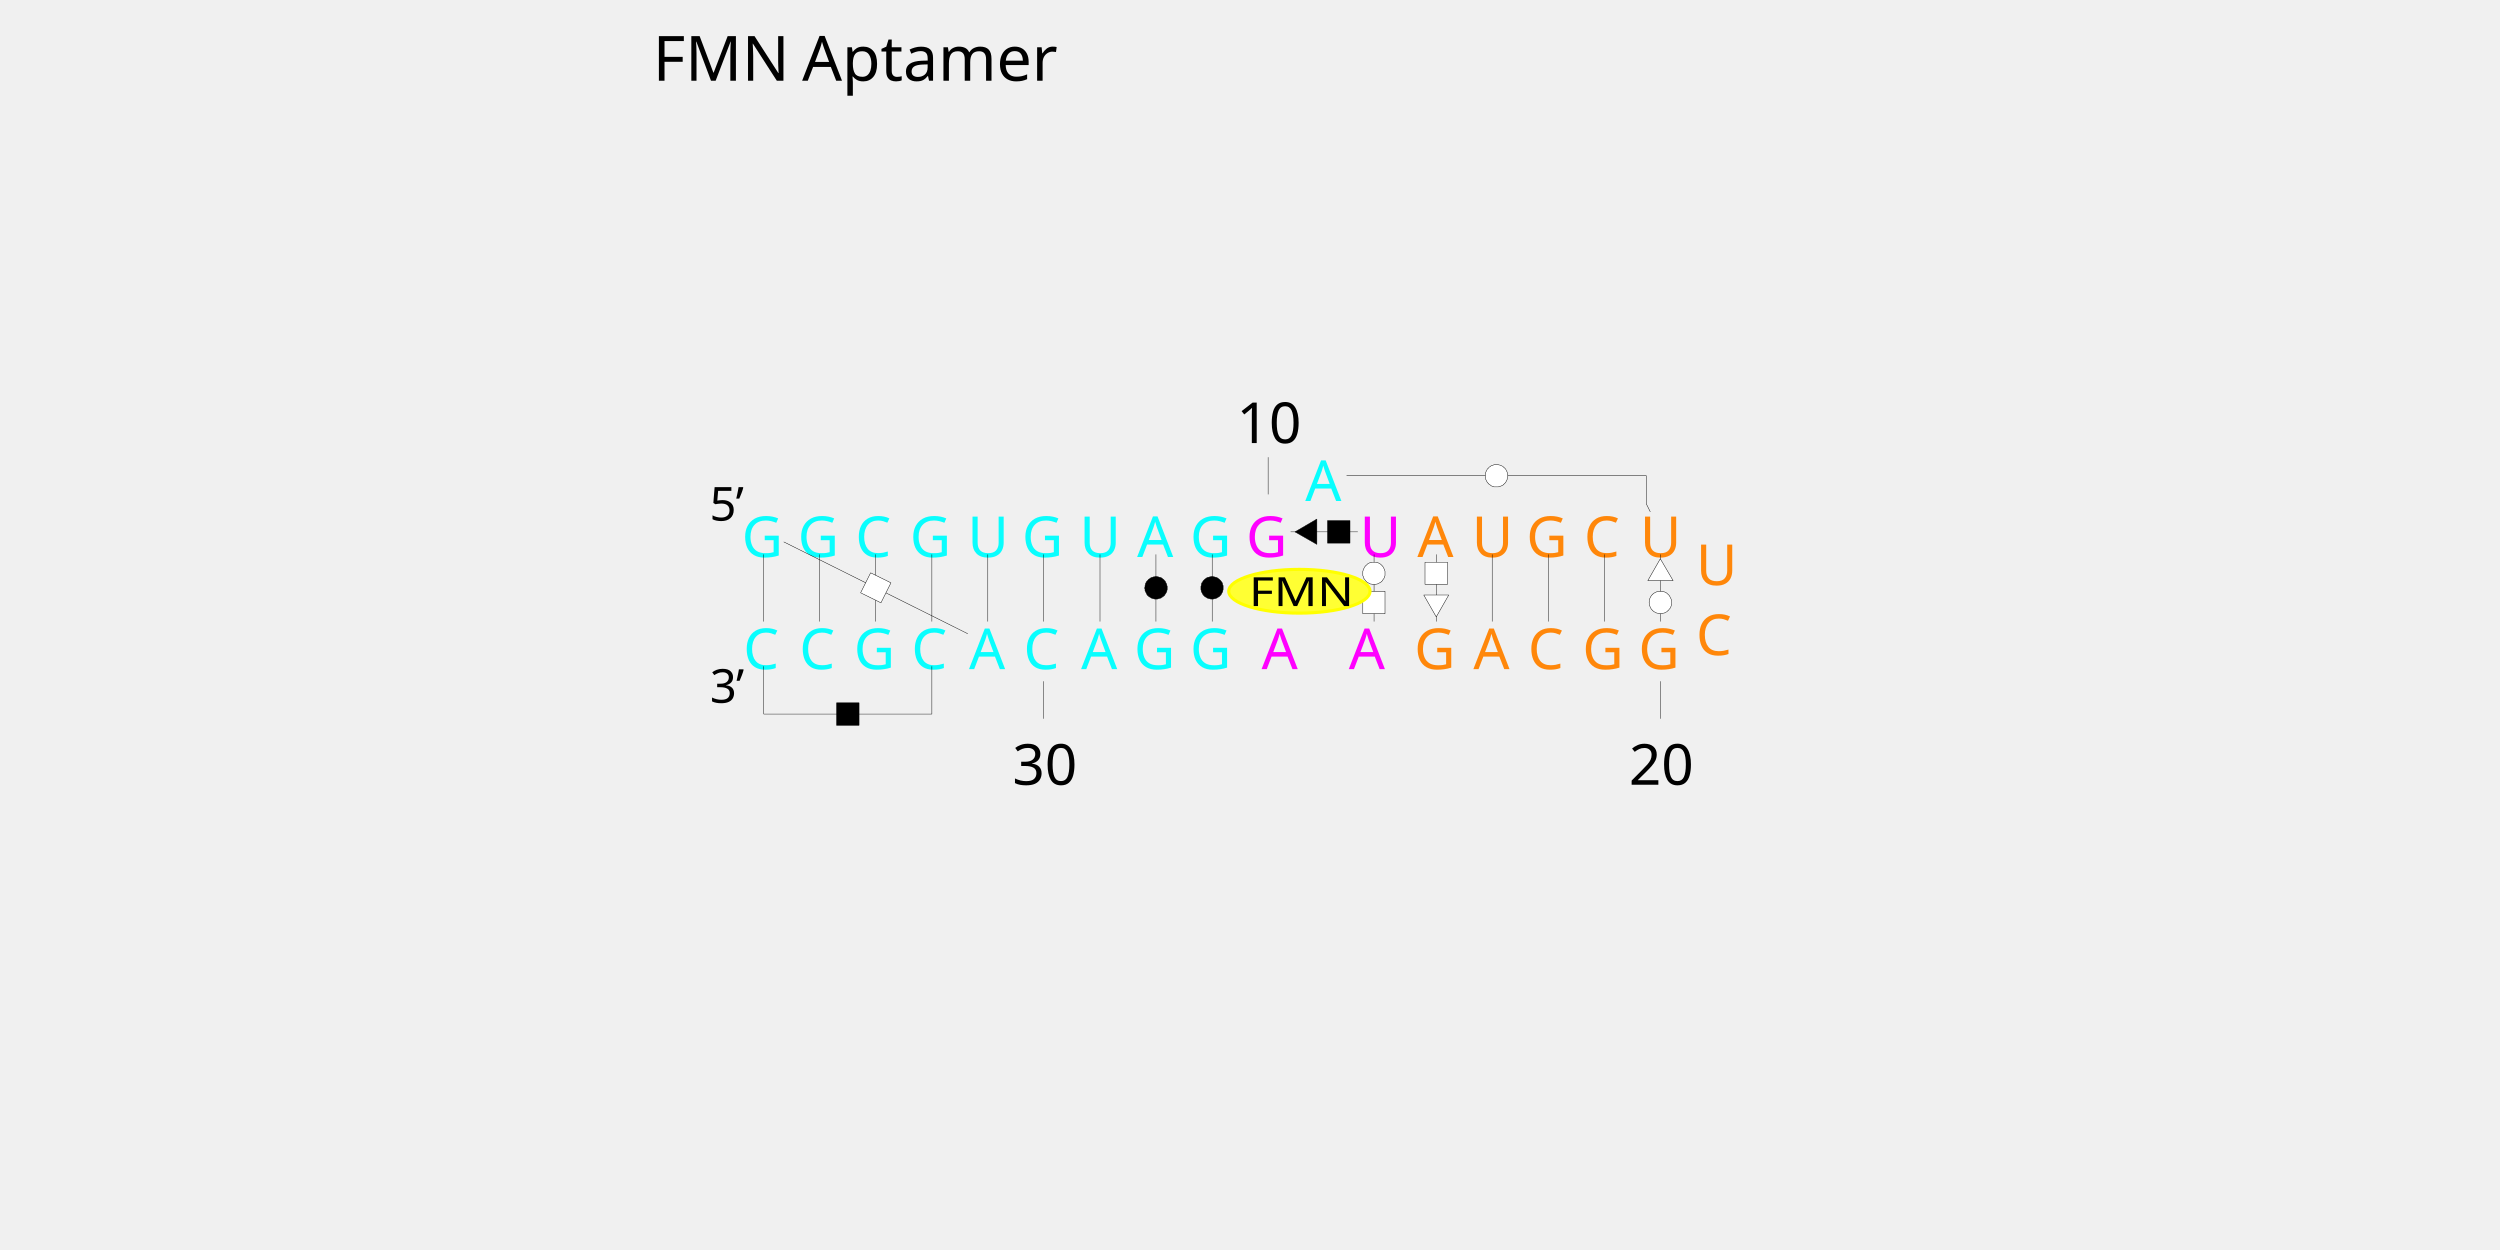
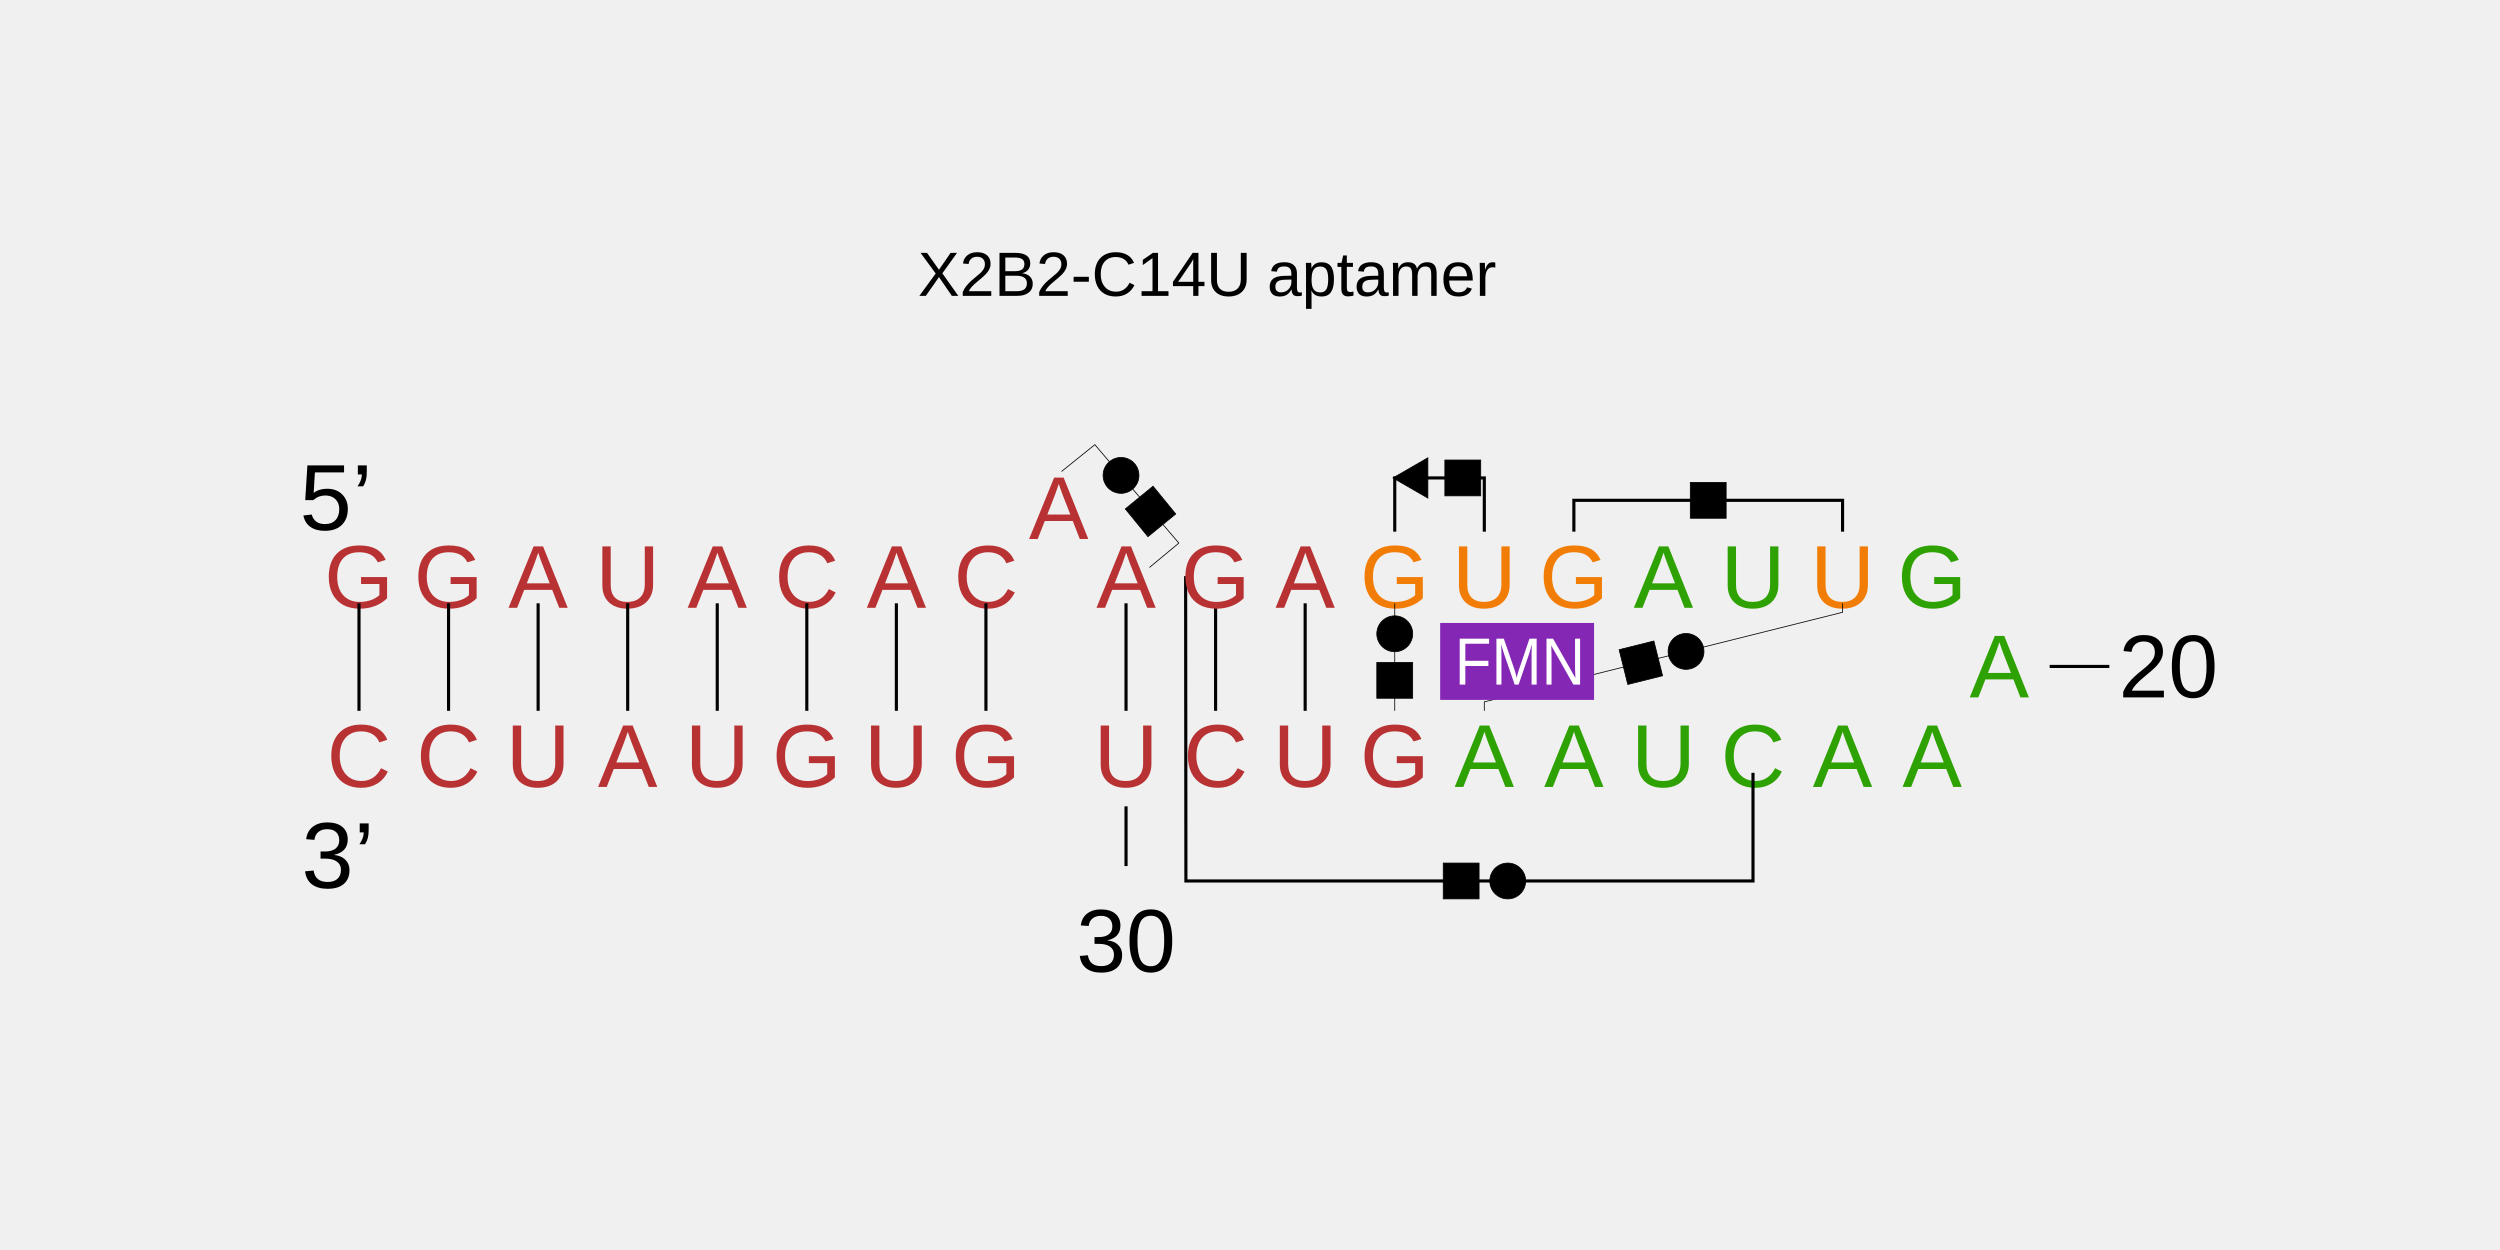
- <svg xmlns="http://www.w3.org/2000/svg" version="1.1" id="图层_1" x="0px" y="0px" viewBox="0 0 800 400" style="enable-background:new 0 0 800 400;" xml:space="preserve">
-   <style type="text/css">
- 	.st0{fill:#09FEFE;}
- 	.st1{font-family:'ArialMT';}
- 	.st2{font-size:18.12px;}
- 	.st3{letter-spacing:-1;}
- 	.st4{fill:#FF00FF;}
- 	.st5{fill:none;stroke:#000000;stroke-width:0.14;stroke-miterlimit:1.11;}
- 	.st6{fill:#FF870A;}
- 	.st7{stroke:#000000;stroke-width:0.14;stroke-miterlimit:1.11;}
- 	.st8{fill:#FFFFFF;stroke:#000000;stroke-width:0.14;stroke-miterlimit:1.11;}
- 	.st9{font-size:20px;}
- 	.st10{fill:#FFFF33;stroke:#FFFF00;stroke-miterlimit:10;}
- 	.st11{font-size:12.88px;}
- 	.st12{font-size:15px;}
- </style>
-   <g id="ID000002">
-     <text transform="matrix(1 0 0 1 237.34 178.25)" class="st0 st1 st2">G</text>
+ <svg xmlns="http://www.w3.org/2000/svg" id="_图层_1" data-name="图层 1" viewBox="0 0 800 400">
+   <defs>
+     <style>
+       .cls-1 {
+         font-size: 30px;
+       }
+ 
+       .cls-1, .cls-2, .cls-3, .cls-4, .cls-5, .cls-6, .cls-7, .cls-8, .cls-9, .cls-10 {
+         isolation: isolate;
+       }
+ 
+       .cls-1, .cls-3, .cls-4, .cls-5, .cls-6, .cls-7, .cls-11, .cls-8, .cls-9, .cls-10 {
+         font-family: ArialMT, Arial;
+       }
+ 
+       .cls-1, .cls-12, .cls-5, .cls-6 {
+         fill: #000;
+       }
+ 
+       .cls-3, .cls-4, .cls-6, .cls-7, .cls-8, .cls-9, .cls-10 {
+         font-size: 28.57px;
+       }
+ 
+       .cls-3, .cls-7 {
+         letter-spacing: -.06em;
+       }
+ 
+       .cls-3, .cls-10 {
+         fill: #2ea103;
+       }
+ 
+       .cls-4, .cls-7, .cls-8 {
+         fill: #b83233;
+       }
+ 
+       .cls-12, .cls-13, .cls-14 {
+         stroke: #000;
+         stroke-miterlimit: 2.03;
+       }
+ 
+       .cls-12, .cls-14 {
+         stroke-width: .25px;
+       }
+ 
+       .cls-5 {
+         font-size: 20px;
+       }
+ 
+       .cls-15 {
+         fill: #8527b5;
+         stroke-width: 0px;
+       }
+ 
+       .cls-13, .cls-14 {
+         fill: none;
+       }
+ 
+       .cls-11 {
+         fill: #fff;
+         font-size: 21.38px;
+       }
+ 
+       .cls-8 {
+         letter-spacing: -.06em;
+       }
+ 
+       .cls-16 {
+         letter-spacing: -.04em;
+       }
+ 
+       .cls-9 {
+         fill: #f17d07;
+       }
+     </style>
+   </defs>
+   <g>
+     <g>
+       <g id="ID000002">
+         <text class="cls-4" transform="translate(103.77 194.5)">
+           <tspan x="0" y="0">G</tspan>
+         </text>
+       </g>
+       <g id="ID000003">
+         <text class="cls-4" transform="translate(132.43 194.5)">
+           <tspan x="0" y="0">G</tspan>
+         </text>
+       </g>
+       <g id="ID000004">
+         <text class="cls-7" transform="translate(162.67 194.5)">
+           <tspan x="0" y="0">A</tspan>
+         </text>
+       </g>
+       <g id="ID000005">
+         <text class="cls-4" transform="translate(190.55 194.5)">
+           <tspan x="0" y="0">U</tspan>
+         </text>
+       </g>
+       <g id="ID000006">
+         <text class="cls-7" transform="translate(220 194.5)">
+           <tspan x="0" y="0">A</tspan>
+         </text>
+       </g>
+       <g id="ID000007">
+         <text class="cls-4" transform="translate(247.87 194.5)">
+           <tspan x="0" y="0">C</tspan>
+         </text>
+       </g>
+       <g id="ID000008">
+         <text class="cls-7" transform="translate(277.32 194.5)">
+           <tspan x="0" y="0">A</tspan>
+         </text>
+       </g>
+       <g id="ID000009">
+         <text class="cls-4" transform="translate(305.19 194.5)">
+           <tspan x="0" y="0">C</tspan>
+         </text>
+       </g>
+       <g id="ID000010">
+         <text class="cls-7" transform="translate(329.25 172.48)">
+           <tspan x="0" y="0">A</tspan>
+         </text>
+       </g>
+       <g id="ID000011">
+         <text class="cls-4" transform="translate(304.4 251.82)">
+           <tspan x="0" y="0">G</tspan>
+         </text>
+       </g>
+       <g id="ID000012">
+         <text class="cls-4" transform="translate(276.53 251.82)">
+           <tspan x="0" y="0">U</tspan>
+         </text>
+       </g>
+       <g id="ID000013">
+         <text class="cls-4" transform="translate(247.07 251.82)">
+           <tspan x="0" y="0">G</tspan>
+         </text>
+       </g>
+       <g id="ID000014">
+         <text class="cls-4" transform="translate(219.21 251.82)">
+           <tspan x="0" y="0">U</tspan>
+         </text>
+       </g>
+       <g id="ID000015">
+         <text class="cls-7" transform="translate(191.33 251.82)">
+           <tspan x="0" y="0">A</tspan>
+         </text>
+       </g>
+       <g id="ID000016">
+         <text class="cls-4" transform="translate(161.89 251.82)">
+           <tspan x="0" y="0">U</tspan>
+         </text>
+       </g>
+       <g id="ID000017">
+         <text class="cls-4" transform="translate(133.22 251.82)">
+           <tspan x="0" y="0">C</tspan>
+         </text>
+       </g>
+       <g id="ID000018">
+         <text class="cls-4" transform="translate(104.56 251.82)">
+           <tspan x="0" y="0">C</tspan>
+         </text>
+       </g>
+       <g id="ID000019">
+         <line class="cls-13" x1="114.88" y1="193.06" x2="114.88" y2="227.46" />
+       </g>
+       <g id="ID000020">
+         <line class="cls-13" x1="143.54" y1="193.06" x2="143.54" y2="227.46" />
+       </g>
+       <g id="ID000021">
+         <line class="cls-13" x1="172.2" y1="193.06" x2="172.2" y2="227.46" />
+       </g>
+       <g id="ID000022">
+         <line class="cls-13" x1="200.86" y1="193.06" x2="200.86" y2="227.46" />
+       </g>
+       <g id="ID000023">
+         <line class="cls-13" x1="229.52" y1="193.06" x2="229.52" y2="227.46" />
+       </g>
+       <g id="ID000024">
+         <line class="cls-13" x1="258.18" y1="193.06" x2="258.18" y2="227.46" />
+       </g>
+       <g id="ID000025">
+         <line class="cls-13" x1="286.84" y1="193.06" x2="286.84" y2="227.46" />
+       </g>
+       <g id="ID000026">
+         <line class="cls-13" x1="315.5" y1="193.06" x2="315.5" y2="227.46" />
+       </g>
+       <g id="ID000035">
+         <text class="cls-8" transform="translate(408.13 194.5)">
+           <tspan x="0" y="0">A</tspan>
+         </text>
+       </g>
+       <g id="ID000036">
+         <text class="cls-9" transform="translate(435.21 194.5)">
+           <tspan x="0" y="0">G</tspan>
+         </text>
+       </g>
+       <g id="ID000037">
+         <text class="cls-9" transform="translate(464.66 194.5)">
+           <tspan x="0" y="0">U</tspan>
+         </text>
+       </g>
+       <g id="ID000038">
+         <text class="cls-9" transform="translate(492.53 194.5)">
+           <tspan x="0" y="0">G</tspan>
+         </text>
+       </g>
+       <g id="ID000039">
+         <text class="cls-3" transform="translate(522.77 194.5)">
+           <tspan x="0" y="0">A</tspan>
+         </text>
+       </g>
+       <g id="ID000040">
+         <text class="cls-10" transform="translate(550.65 194.5)">
+           <tspan x="0" y="0">U</tspan>
+         </text>
+       </g>
+       <g id="ID000041">
+         <text class="cls-9" transform="translate(579.3 194.5)">
+           <tspan x="0" y="0">U</tspan>
+         </text>
+       </g>
+       <g id="ID000042">
+         <text class="cls-10" transform="translate(607.17 194.5)">
+           <tspan x="0" y="0">G</tspan>
+         </text>
+       </g>
+       <g id="ID000043">
+         <text class="cls-3" transform="translate(630.25 223.16)">
+           <tspan x="0" y="0">A</tspan>
+         </text>
+       </g>
+       <g id="ID000044">
+         <line class="cls-13" x1="655.89" y1="213.26" x2="674.99" y2="213.26" />
+       </g>
+       <g id="ID000045">
+         <text class="cls-6" transform="translate(677.99 223.16)">
+           <tspan x="0" y="0">20</tspan>
+         </text>
+       </g>
+       <g id="ID000046">
+         <text class="cls-3" transform="translate(608.76 251.82)">
+           <tspan x="0" y="0">A</tspan>
+         </text>
+       </g>
+       <g id="ID000047">
+         <text class="cls-3" transform="translate(580.09 251.82)">
+           <tspan x="0" y="0">A</tspan>
+         </text>
+       </g>
+       <g id="ID000048">
+         <text class="cls-10" transform="translate(550.65 251.82)">
+           <tspan x="0" y="0">C</tspan>
+         </text>
+       </g>
+       <g id="ID000049">
+         <text class="cls-10" transform="translate(521.99 251.82)">
+           <tspan x="0" y="0">U</tspan>
+         </text>
+       </g>
+       <g id="ID000050">
+         <text class="cls-3" transform="translate(494.11 251.82)">
+           <tspan x="0" y="0">A</tspan>
+         </text>
+       </g>
+       <g id="ID000051">
+         <text class="cls-3" transform="translate(465.45 251.82)">
+           <tspan x="0" y="0">A</tspan>
+         </text>
+       </g>
+       <g id="ID000052">
+         <text class="cls-4" transform="translate(435.21 251.82)">
+           <tspan x="0" y="0">G</tspan>
+         </text>
+       </g>
+       <g id="ID000053">
+         <text class="cls-4" transform="translate(407.34 251.82)">
+           <tspan x="0" y="0">U</tspan>
+         </text>
+       </g>
+       <g id="ID000054">
+         <text class="cls-4" transform="translate(378.68 251.82)">
+           <tspan x="0" y="0">C</tspan>
+         </text>
+       </g>
+       <g id="ID000055">
+         <text class="cls-4" transform="translate(350.02 251.82)">
+           <tspan x="0" y="0">U</tspan>
+         </text>
+       </g>
+       <g id="ID000056">
+         <line class="cls-13" x1="360.33" y1="258.03" x2="360.33" y2="277.14" />
+       </g>
+       <g id="ID000057">
+         <text class="cls-6" transform="translate(344.44 310.96)">
+           <tspan x="0" y="0">30</tspan>
+         </text>
+       </g>
+       <g id="ID000058">
+         <line class="cls-13" x1="360.33" y1="193.06" x2="360.33" y2="227.46" />
+       </g>
+       <g id="ID000059">
+         <line class="cls-13" x1="388.99" y1="193.06" x2="388.99" y2="227.46" />
+       </g>
+       <g id="ID000060">
+         <polyline class="cls-13" points="379.4 184.37 379.49 281.91 560.96 281.91 560.96 247.3" />
+       </g>
+       <g id="ID000061">
+         <polygon class="cls-12" points="461.84 287.64 473.3 287.64 473.3 276.18 461.84 276.18 461.84 287.64" />
+       </g>
+       <g id="ID000062">
+         <polygon class="cls-12" points="488.21 281.91 488.19 281.55 488.16 281.19 488.1 280.83 488.02 280.47 487.92 280.12 487.8 279.78 487.65 279.45 487.48 279.13 487.3 278.81 487.09 278.51 486.87 278.23 486.62 277.96 486.36 277.7 486.09 277.46 485.8 277.24 485.5 277.04 485.18 276.86 484.86 276.7 484.52 276.56 484.18 276.44 483.83 276.34 483.47 276.27 483.11 276.22 482.75 276.19 482.38 276.18 482.02 276.2 481.66 276.24 481.3 276.3 480.95 276.39 480.6 276.5 480.26 276.63 479.93 276.78 479.61 276.95 479.3 277.14 479 277.35 478.72 277.58 478.45 277.83 478.2 278.09 477.97 278.37 477.75 278.66 477.56 278.97 477.38 279.29 477.22 279.61 477.09 279.95 476.97 280.3 476.88 280.65 476.81 281.01 476.77 281.37 476.75 281.73 476.75 282.09 476.77 282.46 476.81 282.82 476.88 283.18 476.97 283.53 477.09 283.87 477.22 284.21 477.38 284.54 477.56 284.86 477.75 285.16 477.97 285.46 478.2 285.73 478.45 286 478.72 286.24 479 286.47 479.3 286.68 479.61 286.88 479.93 287.05 480.26 287.2 480.6 287.33 480.95 287.44 481.3 287.52 481.66 287.59 482.02 287.63 482.38 287.64 482.75 287.64 483.11 287.61 483.47 287.56 483.83 287.48 484.18 287.39 484.52 287.27 484.86 287.13 485.18 286.97 485.5 286.78 485.8 286.58 486.09 286.36 486.36 286.12 486.62 285.87 486.87 285.6 487.09 285.31 487.3 285.01 487.48 284.7 487.65 284.38 487.8 284.04 487.92 283.7 488.02 283.35 488.1 283 488.16 282.64 488.19 282.28 488.21 281.91" />
+       </g>
+       <g id="ID000063">
+         <line class="cls-13" x1="417.65" y1="193.06" x2="417.65" y2="227.46" />
+       </g>
+       <g id="ID000064">
+         <polyline class="cls-13" points="446.32 170.13 446.32 152.94 474.98 152.94 474.98 170.13" />
+       </g>
+       <g id="ID000065">
+         <polygon class="cls-12" points="445.75 152.94 456.92 159.39 456.92 146.49 445.75 152.94" />
+       </g>
+       <g id="ID000066">
+         <polygon class="cls-12" points="473.83 147.21 462.36 147.21 462.36 158.67 473.83 158.67 473.83 147.21" />
+       </g>
+       <g id="ID000067">
+         <line class="cls-14" x1="446.32" y1="193.06" x2="446.32" y2="227.46" />
+       </g>
+       <g id="ID000068">
+         <polygon class="cls-12" points="446.32 197.08 445.95 197.09 445.59 197.12 445.23 197.18 444.88 197.26 444.53 197.36 444.18 197.49 443.85 197.63 443.53 197.8 443.22 197.99 442.92 198.19 442.63 198.42 442.36 198.66 442.1 198.92 441.87 199.19 441.65 199.48 441.44 199.79 441.26 200.1 441.1 200.43 440.96 200.76 440.84 201.11 440.74 201.46 440.67 201.81 440.62 202.17 440.59 202.53 440.58 202.9 440.6 203.26 440.64 203.62 440.7 203.98 440.79 204.34 440.9 204.68 441.03 205.02 441.18 205.35 441.35 205.67 441.54 205.98 441.75 206.28 441.98 206.56 442.23 206.83 442.49 207.08 442.77 207.31 443.06 207.53 443.37 207.73 443.69 207.9 444.02 208.06 444.35 208.19 444.7 208.31 445.05 208.4 445.41 208.47 445.77 208.51 446.13 208.54 446.5 208.54 446.86 208.51 447.22 208.47 447.58 208.4 447.93 208.31 448.28 208.19 448.61 208.06 448.94 207.9 449.26 207.73 449.57 207.53 449.86 207.31 450.14 207.08 450.4 206.83 450.65 206.56 450.88 206.28 451.09 205.98 451.28 205.67 451.45 205.35 451.6 205.02 451.73 204.68 451.84 204.34 451.93 203.98 451.99 203.62 452.03 203.26 452.05 202.9 452.04 202.53 452.01 202.17 451.96 201.81 451.89 201.46 451.79 201.11 451.67 200.76 451.53 200.43 451.37 200.1 451.19 199.79 450.98 199.48 450.76 199.19 450.53 198.92 450.27 198.66 450 198.42 449.71 198.19 449.41 197.99 449.1 197.8 448.78 197.63 448.44 197.49 448.1 197.36 447.75 197.26 447.4 197.18 447.04 197.12 446.68 197.09 446.32 197.08" />
+       </g>
+       <g id="ID000069">
+         <polygon class="cls-12" points="452.05 223.44 452.05 211.98 440.58 211.98 440.58 223.44 452.05 223.44" />
+       </g>
+       <g id="ID000070">
+         <polyline class="cls-13" points="503.64 170.13 503.64 160.1 589.62 160.1 589.62 170.13" />
+       </g>
+       <g id="ID000071">
+         <polygon class="cls-12" points="552.36 154.37 540.9 154.37 540.9 165.84 552.36 165.84 552.36 154.37" />
+       </g>
+       <g id="ID000072">
+         <polyline class="cls-14" points="589.62 193.06 589.62 195.93 474.98 224.59 474.98 224.59 474.98 227.46" />
+       </g>
+       <g id="ID000073">
+         <polygon class="cls-12" points="545.09 207.06 544.99 206.71 544.87 206.37 544.72 206.03 544.56 205.71 544.38 205.4 544.17 205.1 543.95 204.81 543.71 204.53 543.45 204.28 543.18 204.04 542.89 203.81 542.59 203.61 542.28 203.42 541.96 203.26 541.62 203.12 541.28 202.99 540.93 202.89 540.57 202.82 540.21 202.76 539.85 202.73 539.49 202.72 539.12 202.73 538.76 202.77 538.4 202.83 538.05 202.91 537.7 203.02 537.36 203.15 537.03 203.29 536.71 203.46 536.4 203.65 536.1 203.86 535.81 204.09 535.54 204.33 535.29 204.59 535.05 204.87 534.83 205.16 534.64 205.46 534.46 205.78 534.3 206.11 534.16 206.44 534.04 206.79 533.95 207.14 533.88 207.5 533.83 207.86 533.8 208.22 533.8 208.58 533.82 208.95 533.86 209.31 533.92 209.67 534.01 210.02 534.12 210.37 534.26 210.7 534.41 211.03 534.58 211.35 534.78 211.66 534.99 211.96 535.22 212.24 535.47 212.5 535.74 212.75 536.02 212.98 536.31 213.2 536.62 213.39 536.94 213.57 537.27 213.72 537.6 213.85 537.95 213.96 538.3 214.05 538.66 214.12 539.02 214.16 539.39 214.18 539.75 214.18 540.11 214.15 540.47 214.11 540.83 214.04 541.18 213.94 541.53 213.82 541.86 213.69 542.19 213.53 542.51 213.35 542.81 213.15 543.1 212.93 543.38 212.7 543.64 212.45 543.89 212.18 544.11 211.89 544.32 211.59 544.51 211.28 544.68 210.96 544.83 210.63 544.96 210.29 545.06 209.94 545.15 209.59 545.21 209.23 545.24 208.87 545.26 208.5 545.25 208.14 545.22 207.78 545.17 207.42 545.09 207.06" />
+       </g>
+       <g id="ID000074">
+         <polygon class="cls-12" points="520.9 219.02 532.02 216.24 529.24 205.12 518.12 207.9 520.9 219.02" />
+       </g>
+       <g id="ID000031">
+         <text class="cls-7" transform="translate(350.81 194.5)">
+           <tspan x="0" y="0">A</tspan>
+         </text>
+       </g>
+       <g id="ID000034">
+         <text class="cls-4" transform="translate(377.88 194.5)">
+           <tspan x="0" y="0">G</tspan>
+         </text>
+       </g>
+       <line class="cls-14" x1="350.25" y1="142.37" x2="339.69" y2="150.87" />
+       <g>
+         <g id="ID000028">
+           <polygon class="cls-12" points="355.1 147.69 354.82 147.93 354.56 148.18 354.32 148.45 354.1 148.74 353.89 149.04 353.71 149.35 353.54 149.68 353.4 150.01 353.27 150.35 353.17 150.7 353.09 151.06 353.04 151.42 353 151.78 352.99 152.14 353.01 152.51 353.04 152.87 353.1 153.23 353.18 153.58 353.29 153.93 353.41 154.27 353.56 154.6 353.73 154.93 353.91 155.24 354.12 155.54 354.35 155.82 354.59 156.09 354.85 156.35 355.13 156.58 355.42 156.8 355.72 157.01 356.04 157.19 356.36 157.35 356.7 157.49 357.04 157.6 357.39 157.7 357.75 157.77 358.11 157.82 358.47 157.85 358.84 157.86 359.2 157.84 359.56 157.8 359.92 157.73 360.27 157.64 360.62 157.54 360.96 157.4 361.29 157.25 361.61 157.08 361.92 156.89 362.21 156.67 362.49 156.44 362.76 156.2 363.01 155.93 363.24 155.65 363.46 155.36 363.65 155.05 363.83 154.73 363.98 154.41 364.12 154.07 364.23 153.72 364.32 153.37 364.39 153.01 364.43 152.65 364.46 152.29 364.45 151.92 364.43 151.56 364.38 151.2 364.31 150.84 364.22 150.49 364.11 150.15 363.97 149.81 363.81 149.48 363.64 149.16 363.44 148.86 363.22 148.57 362.99 148.29 362.73 148.03 362.47 147.78 362.18 147.55 361.89 147.34 361.58 147.15 361.25 146.98 360.92 146.83 360.58 146.7 360.24 146.59 359.88 146.51 359.52 146.45 359.16 146.41 358.8 146.39 358.43 146.4 358.07 146.43 357.71 146.48 357.36 146.56 357.01 146.66 356.66 146.78 356.33 146.92 356 147.08 355.69 147.26 355.39 147.47 355.1 147.69" />
+         </g>
+         <g id="ID000029">
+           <polygon class="cls-12" points="376.23 164.47 368.97 155.59 360.1 162.85 367.35 171.73 376.23 164.47" />
+         </g>
+         <line class="cls-14" x1="350.25" y1="142.18" x2="377.23" y2="173.79" />
+         <line class="cls-14" x1="377.23" y1="173.79" x2="367.82" y2="181.59" />
+       </g>
+       <g class="cls-2">
+         <text class="cls-1" transform="translate(95.88 169.57)">
+           <tspan x="0" y="0">5</tspan>
+           <tspan class="cls-16" x="16.68" y="0">’</tspan>
+         </text>
+       </g>
+       <g class="cls-2">
+         <text class="cls-1" transform="translate(96.48 284.12)">
+           <tspan x="0" y="0">3</tspan>
+           <tspan class="cls-16" x="16.68" y="0">’</tspan>
+         </text>
+       </g>
+     </g>
+     <rect class="cls-15" x="460.85" y="199.35" width="49.25" height="24.62" />
+     <text class="cls-11" transform="translate(465.53 219.07) scale(.9 1)">
+       <tspan x="0" y="0">FMN</tspan>
+     </text>
  </g>
-   <g id="ID000003">
-     <text transform="matrix(1 0 0 1 255.27 178.25)" class="st0 st1 st2">G</text>
+   <g class="cls-2">
+     <text class="cls-5" transform="translate(293.74 94.68)">
+       <tspan x="0" y="0">X2B2-C14U</tspan>
+     </text>
+     <text class="cls-5" transform="translate(400.46 94.68)">
+       <tspan x="0" y="0"> </tspan>
+     </text>
+     <text class="cls-5" transform="translate(405.46 94.68)">
+       <tspan x="0" y="0">aptamer</tspan>
+     </text>
  </g>
-   <g id="ID000004">
-     <text transform="matrix(1 0 0 1 273.71 178.25)" class="st0 st1 st2">C</text>
-   </g>
-   <g id="ID000005">
-     <text transform="matrix(1 0 0 1 291.14 178.25)" class="st0 st1 st2">G</text>
-   </g>
-   <g id="ID000006">
-     <text transform="matrix(1 0 0 1 309.58 178.25)" class="st0 st1 st2">U</text>
-   </g>
-   <g id="ID000007">
-     <text transform="matrix(1 0 0 1 327.01 178.25)" class="st0 st1 st2">G</text>
-   </g>
-   <g id="ID000008">
-     <text transform="matrix(1 0 0 1 345.44 178.25)" class="st0 st1 st2">U</text>
-   </g>
-   <g id="ID000009">
-     <text transform="matrix(1 0 0 1 363.88 178.25)" class="st0 st1 st2 st3">A</text>
-   </g>
-   <g id="ID000010">
-     <text transform="matrix(1 0 0 1 380.81 178.25)" class="st0 st1 st2">G</text>
-   </g>
-   <g id="ID000011">
-     <text transform="matrix(1 0 0 1 398.74 178.25)" class="st4 st1 st2">G</text>
-   </g>
-   <g id="ID000012">
-     <line class="st5" x1="405.8" y1="158.2" x2="405.8" y2="146.3" />
-   </g>
-   <g id="ID000013">
-     <text transform="matrix(1 0 0 1 395.71 141.78)" class="st1 st2">10</text>
-   </g>
-   <g id="ID000014">
-     <text transform="matrix(1 0 0 1 403.71 214.12)" class="st4 st1 st2 st3">A</text>
-   </g>
-   <g id="ID000015">
-     <text transform="matrix(1 0 0 1 380.81 214.12)" class="st0 st1 st2">G</text>
-   </g>
-   <g id="ID000016">
-     <text transform="matrix(1 0 0 1 362.87 214.12)" class="st0 st1 st2">G</text>
-   </g>
-   <g id="ID000017">
-     <text transform="matrix(1 0 0 1 345.95 214.12)" class="st0 st1 st2 st3">A</text>
-   </g>
-   <g id="ID000018">
-     <text transform="matrix(1 0 0 1 327.51 214.12)" class="st0 st1 st2">C</text>
-   </g>
-   <g id="ID000019">
-     <line class="st5" x1="334" y1="218" x2="334" y2="230" />
-   </g>
-   <g id="ID000020">
-     <text transform="matrix(1 0 0 1 323.98 251.12)" class="st1 st2">30</text>
-   </g>
-   <g id="ID000021">
-     <text transform="matrix(1 0 0 1 310.08 214.12)" class="st0 st1 st2 st3">A</text>
-   </g>
-   <g id="ID000022">
-     <text transform="matrix(1 0 0 1 291.64 214.12)" class="st0 st1 st2">C</text>
-   </g>
-   <g id="ID000023">
-     <text transform="matrix(1 0 0 1 273.21 214.12)" class="st0 st1 st2">G</text>
-   </g>
-   <g id="ID000024">
-     <text transform="matrix(1 0 0 1 255.77 214.12)" class="st0 st1 st2">C</text>
-   </g>
-   <g id="ID000025">
-     <text transform="matrix(1 0 0 1 237.84 214.12)" class="st0 st1 st2">C</text>
-   </g>
-   <g id="ID000026">
-     <line class="st5" x1="244.4" y1="177.4" x2="244.4" y2="198.9" />
-   </g>
-   <g id="ID000027">
-     <line class="st5" x1="262.3" y1="177.4" x2="262.3" y2="198.9" />
-   </g>
-   <g id="ID000028">
-     <line class="st5" x1="280.2" y1="177.4" x2="280.2" y2="198.9" />
-   </g>
-   <g id="ID000029">
-     <line class="st5" x1="298.2" y1="177.4" x2="298.2" y2="198.9" />
-   </g>
-   <g id="ID000030">
-     <line class="st5" x1="316.1" y1="177.4" x2="316.1" y2="198.9" />
-   </g>
-   <g id="ID000031">
-     <line class="st5" x1="334" y1="177.4" x2="334" y2="198.9" />
-   </g>
-   <g id="ID000032">
-     <line class="st5" x1="352" y1="177.4" x2="352" y2="198.9" />
-   </g>
-   <g id="ID000038">
-     <text transform="matrix(1 0 0 1 417.68 160.32)" class="st0 st1 st2 st3">A</text>
-   </g>
-   <g id="ID000039">
-     <text transform="matrix(1 0 0 1 435.11 178.25)" class="st4 st1 st2">U</text>
-   </g>
-   <g id="ID000040">
-     <text transform="matrix(1 0 0 1 453.55 178.25)" class="st6 st1 st2 st3">A</text>
-   </g>
-   <g id="ID000041">
-     <text transform="matrix(1 0 0 1 470.98 178.25)" class="st6 st1 st2">U</text>
-   </g>
-   <g id="ID000042">
-     <text transform="matrix(1 0 0 1 488.41 178.25)" class="st6 st1 st2">G</text>
-   </g>
-   <g id="ID000043">
-     <text transform="matrix(1 0 0 1 506.85 178.25)" class="st6 st1 st2">C</text>
-   </g>
-   <g id="ID000044">
-     <text transform="matrix(1 0 0 1 524.78 178.25)" class="st6 st1 st2">U</text>
-   </g>
-   <g id="ID000045">
-     <text transform="matrix(1 0 0 1 542.72 187.22)" class="st6 st1 st2">U</text>
-   </g>
-   <g id="ID000046">
-     <text transform="matrix(1 0 0 1 542.72 209.63)" class="st6 st1 st2">C</text>
-   </g>
-   <g id="ID000047">
-     <text transform="matrix(1 0 0 1 524.28 214.12)" class="st6 st1 st2">G</text>
-   </g>
-   <g id="ID000048">
-     <line class="st5" x1="531.3" y1="218" x2="531.3" y2="230" />
-   </g>
-   <g id="ID000049">
-     <text transform="matrix(1 0 0 1 521.25 251.12)" class="st1 st2">20</text>
-   </g>
-   <g id="ID000050">
-     <text transform="matrix(1 0 0 1 506.35 214.12)" class="st6 st1 st2">G</text>
-   </g>
-   <g id="ID000051">
-     <text transform="matrix(1 0 0 1 488.92 214.12)" class="st6 st1 st2">C</text>
-   </g>
-   <g id="ID000052">
-     <text transform="matrix(1 0 0 1 471.48 214.12)" class="st6 st1 st2 st3">A</text>
-   </g>
-   <g id="ID000053">
-     <text transform="matrix(1 0 0 1 452.54 214.12)" class="st6 st1 st2">G</text>
-   </g>
-   <g id="ID000054">
-     <text transform="matrix(1 0 0 1 431.61 214.12)" class="st4 st1 st2 st3">A</text>
-   </g>
-   <g id="ID000055">
-     <line class="st5" x1="477.5" y1="177.4" x2="477.5" y2="198.9" />
-   </g>
-   <g id="ID000056">
-     <line class="st5" x1="495.5" y1="177.4" x2="495.5" y2="198.9" />
-   </g>
-   <g id="ID000057">
-     <line class="st5" x1="513.4" y1="177.4" x2="513.4" y2="198.9" />
-   </g>
-   <g id="ID000059">
-     <line class="st5" x1="413" y1="170.2" x2="434.5" y2="170.2" />
-   </g>
-   <g id="ID000060">
-     <polygon class="st7" points="414.4,170.2 421.4,174.2 421.4,166.1  " />
-   </g>
-   <g id="ID000061">
-     <polygon class="st7" points="432,166.6 424.8,166.6 424.8,173.8 432,173.8  " />
-   </g>
-   <g id="ID000062">
-     <polyline class="st5" points="430.9,152.2 526.8,152.2 526.8,161.2 528.1,163.8  " />
-   </g>
-   <g id="ID000063">
-     <polygon class="st8" points="482.5,152.2 482.5,152 482.4,151.8 482.4,151.6 482.3,151.3 482.3,151.1 482.2,150.9 482.1,150.7    482,150.5 481.9,150.3 481.8,150.1 481.6,149.9 481.5,149.8 481.3,149.6 481.1,149.5 481,149.3 480.8,149.2 480.6,149.1 480.4,149    480.1,148.9 479.9,148.8 479.7,148.8 479.5,148.7 479.3,148.7 479,148.7 478.8,148.7 478.6,148.7 478.4,148.7 478.1,148.7    477.9,148.8 477.7,148.9 477.5,148.9 477.3,149 477.1,149.1 476.9,149.3 476.7,149.4 476.5,149.5 476.4,149.7 476.2,149.9 476,150    475.9,150.2 475.8,150.4 475.7,150.6 475.6,150.8 475.5,151 475.4,151.2 475.4,151.5 475.3,151.7 475.3,151.9 475.3,152.1    475.3,152.4 475.3,152.6 475.3,152.8 475.4,153 475.4,153.3 475.5,153.5 475.6,153.7 475.7,153.9 475.8,154.1 475.9,154.3    476,154.5 476.2,154.6 476.4,154.8 476.5,155 476.7,155.1 476.9,155.2 477.1,155.4 477.3,155.5 477.5,155.6 477.7,155.6    477.9,155.7 478.1,155.8 478.4,155.8 478.6,155.8 478.8,155.8 479,155.8 479.3,155.8 479.5,155.8 479.7,155.7 479.9,155.7    480.1,155.6 480.4,155.5 480.6,155.4 480.8,155.3 481,155.2 481.1,155 481.3,154.9 481.5,154.7 481.6,154.6 481.8,154.4    481.9,154.2 482,154 482.1,153.8 482.2,153.6 482.3,153.4 482.3,153.1 482.4,152.9 482.4,152.7 482.5,152.5  " />
-   </g>
-   <g id="ID000064">
-     <line class="st5" x1="439.7" y1="177.4" x2="439.7" y2="198.9" />
-   </g>
-   <g id="ID000065">
-     <polygon class="st8" points="439.7,179.9 439.4,179.9 439.2,179.9 439,179.9 438.8,180 438.5,180 438.3,180.1 438.1,180.2    437.9,180.3 437.7,180.4 437.5,180.6 437.4,180.7 437.2,180.9 437,181 436.9,181.2 436.7,181.4 436.6,181.6 436.5,181.8 436.4,182    436.3,182.2 436.2,182.4 436.2,182.6 436.1,182.8 436.1,183.1 436.1,183.3 436.1,183.5 436.1,183.7 436.1,184 436.1,184.2    436.2,184.4 436.3,184.6 436.4,184.8 436.4,185 436.5,185.2 436.7,185.4 436.8,185.6 437,185.8 437.1,186 437.3,186.1 437.4,186.3    437.6,186.4 437.8,186.5 438,186.6 438.2,186.7 438.4,186.8 438.6,186.9 438.9,186.9 439.1,187 439.3,187 439.5,187 439.8,187    440,187 440.2,187 440.5,186.9 440.7,186.9 440.9,186.8 441.1,186.7 441.3,186.6 441.5,186.5 441.7,186.4 441.9,186.3 442,186.1    442.2,186 442.4,185.8 442.5,185.6 442.6,185.4 442.8,185.2 442.9,185 443,184.8 443,184.6 443.1,184.4 443.2,184.2 443.2,184    443.2,183.7 443.2,183.5 443.2,183.3 443.2,183.1 443.2,182.8 443.1,182.6 443.1,182.4 443,182.2 442.9,182 442.8,181.8    442.7,181.6 442.6,181.4 442.4,181.2 442.3,181 442.1,180.9 442,180.7 441.8,180.6 441.6,180.4 441.4,180.3 441.2,180.2 441,180.1    440.8,180 440.6,180 440.3,179.9 440.1,179.9 439.9,179.9  " />
-   </g>
-   <g id="ID000066">
-     <polygon class="st8" points="443.2,196.4 443.2,189.2 436.1,189.2 436.1,196.4  " />
-   </g>
-   <g id="ID000067">
-     <line class="st5" x1="459.6" y1="177.4" x2="459.6" y2="198.9" />
-   </g>
-   <g id="ID000068">
-     <polygon class="st8" points="456,179.9 456,187 463.2,187 463.2,179.9  " />
-   </g>
-   <g id="ID000069">
-     <polygon class="st8" points="459.6,197.4 463.6,190.4 455.6,190.4  " />
-   </g>
-   <g id="ID000070">
-     <line class="st5" x1="531.3" y1="177.4" x2="531.3" y2="198.9" />
-   </g>
-   <g id="ID000071">
-     <polygon class="st8" points="531.3,178.8 527.3,185.8 535.4,185.8  " />
-   </g>
-   <g id="ID000072">
-     <polygon class="st8" points="531.3,196.4 531.6,196.4 531.8,196.3 532,196.3 532.2,196.2 532.5,196.2 532.7,196.1 532.9,196    533.1,195.9 533.3,195.8 533.5,195.7 533.6,195.5 533.8,195.4 534,195.2 534.1,195 534.2,194.9 534.4,194.7 534.5,194.5    534.6,194.3 534.7,194.1 534.8,193.8 534.8,193.6 534.9,193.4 534.9,193.2 534.9,192.9 534.9,192.7 534.9,192.5 534.9,192.3    534.8,192 534.8,191.8 534.7,191.6 534.6,191.4 534.5,191.2 534.4,191 534.3,190.8 534.2,190.6 534,190.4 533.9,190.3 533.7,190.1    533.5,190 533.4,189.8 533.2,189.7 533,189.6 532.8,189.5 532.6,189.4 532.3,189.3 532.1,189.3 531.9,189.2 531.7,189.2    531.4,189.2 531.2,189.2 531,189.2 530.8,189.2 530.5,189.3 530.3,189.3 530.1,189.4 529.9,189.5 529.7,189.6 529.5,189.7    529.3,189.8 529.1,190 528.9,190.1 528.8,190.3 528.6,190.4 528.5,190.6 528.3,190.8 528.2,191 528.1,191.2 528,191.4 527.9,191.6    527.9,191.8 527.8,192 527.8,192.3 527.8,192.5 527.7,192.7 527.8,192.9 527.8,193.2 527.8,193.4 527.8,193.6 527.9,193.8    528,194.1 528.1,194.3 528.2,194.5 528.3,194.7 528.4,194.9 528.5,195 528.7,195.2 528.8,195.4 529,195.5 529.2,195.7 529.4,195.8    529.6,195.9 529.8,196 530,196.1 530.2,196.2 530.4,196.2 530.7,196.3 530.9,196.3 531.1,196.4  " />
-   </g>
-   <g id="ID000073">
-     <line class="st5" x1="250.8" y1="173.4" x2="309.7" y2="202.8" />
-   </g>
-   <g id="ID000074">
-     <polygon class="st8" points="285.1,186.5 278.6,183.3 275.4,189.7 281.9,192.9  " />
-   </g>
-   <g id="ID000075">
-     <polyline class="st5" points="298.2,213.2 298.2,228.5 244.4,228.5 244.4,213.2  " />
-   </g>
-   <g id="ID000076">
-     <polygon class="st7" points="267.7,232.1 274.9,232.1 274.9,224.9 267.7,224.9  " />
-   </g>
-   <g id="ID000077">
-     <line class="st5" x1="369.9" y1="177.4" x2="369.9" y2="198.9" />
-   </g>
-   <g id="ID000078">
-     <polygon class="st7" points="369.9,191.7 370.1,191.7 370.4,191.7 370.6,191.6 370.8,191.6 371,191.5 371.3,191.4 371.5,191.4    371.7,191.2 371.9,191.1 372,191 372.2,190.9 372.4,190.7 372.6,190.6 372.7,190.4 372.8,190.2 373,190 373.1,189.8 373.2,189.6    373.3,189.4 373.4,189.2 373.4,189 373.5,188.7 373.5,188.5 373.5,188.3 373.5,188.1 373.5,187.8 373.5,187.6 373.4,187.4    373.4,187.2 373.3,186.9 373.2,186.7 373.1,186.5 373,186.3 372.9,186.1 372.8,185.9 372.6,185.8 372.5,185.6 372.3,185.4    372.1,185.3 372,185.2 371.8,185 371.6,184.9 371.4,184.8 371.1,184.7 370.9,184.7 370.7,184.6 370.5,184.6 370.3,184.5 370,184.5    369.8,184.5 369.6,184.5 369.4,184.6 369.1,184.6 368.9,184.7 368.7,184.7 368.5,184.8 368.3,184.9 368.1,185 367.9,185.2    367.7,185.3 367.5,185.4 367.4,185.6 367.2,185.8 367.1,185.9 366.9,186.1 366.8,186.3 366.7,186.5 366.6,186.7 366.5,186.9    366.5,187.2 366.4,187.4 366.4,187.6 366.4,187.8 366.3,188.1 366.3,188.3 366.4,188.5 366.4,188.7 366.4,189 366.5,189.2    366.6,189.4 366.7,189.6 366.8,189.8 366.9,190 367,190.2 367.1,190.4 367.3,190.6 367.5,190.7 367.6,190.9 367.8,191 368,191.1    368.2,191.2 368.4,191.4 368.6,191.4 368.8,191.5 369,191.6 369.2,191.6 369.5,191.7 369.7,191.7  " />
-   </g>
-   <g id="ID000079">
-     <line class="st5" x1="387.9" y1="177.4" x2="387.9" y2="198.9" />
-   </g>
-   <g id="ID000080">
-     <polygon class="st7" points="387.9,191.7 388.1,191.7 388.3,191.7 388.5,191.6 388.8,191.6 389,191.5 389.2,191.4 389.4,191.4    389.6,191.2 389.8,191.1 390,191 390.2,190.9 390.3,190.7 390.5,190.6 390.6,190.4 390.8,190.2 390.9,190 391,189.8 391.1,189.6    391.2,189.4 391.3,189.2 391.3,189 391.4,188.7 391.4,188.5 391.4,188.3 391.4,188.1 391.4,187.8 391.4,187.6 391.4,187.4    391.3,187.2 391.2,186.9 391.2,186.7 391.1,186.5 391,186.3 390.8,186.1 390.7,185.9 390.6,185.8 390.4,185.6 390.2,185.4    390.1,185.3 389.9,185.2 389.7,185 389.5,184.9 389.3,184.8 389.1,184.7 388.9,184.7 388.6,184.6 388.4,184.6 388.2,184.5    388,184.5 387.7,184.5 387.5,184.5 387.3,184.6 387.1,184.6 386.9,184.7 386.6,184.7 386.4,184.8 386.2,184.9 386,185 385.8,185.2    385.6,185.3 385.5,185.4 385.3,185.6 385.1,185.8 385,185.9 384.9,186.1 384.8,186.3 384.6,186.5 384.5,186.7 384.5,186.9    384.4,187.2 384.4,187.4 384.3,187.6 384.3,187.8 384.3,188.1 384.3,188.3 384.3,188.5 384.3,188.7 384.4,189 384.4,189.2    384.5,189.4 384.6,189.6 384.7,189.8 384.8,190 384.9,190.2 385.1,190.4 385.2,190.6 385.4,190.7 385.5,190.9 385.7,191    385.9,191.1 386.1,191.2 386.3,191.4 386.5,191.4 386.7,191.5 387,191.6 387.2,191.6 387.4,191.7 387.6,191.7  " />
-   </g>
-   <g>
-     <text transform="matrix(1 0 0 1 208.91 25.84)" class="st1 st9">FMN</text>
-     <text transform="matrix(1 0 0 1 256.68 25.84)" class="st1 st9">Aptamer</text>
-   </g>
-   <ellipse class="st10" cx="415.8" cy="189.2" rx="22.6" ry="7" />
-   <text transform="matrix(1.19 0 0 1 399.7002 193.9399)" class="st1 st11">FMN</text>
-   <text transform="matrix(1 0 0 1 227.07 166.59)" class="st1 st12">5</text>
-   <text transform="matrix(1 0 0 1 235.41 166.59)" class="st1 st12">’</text>
-   <text transform="matrix(1 0 0 1 227.18 224.88)" class="st1 st12">3</text>
-   <text transform="matrix(1 0 0 1 235.52 224.88)" class="st1 st12">’</text>
</svg>
